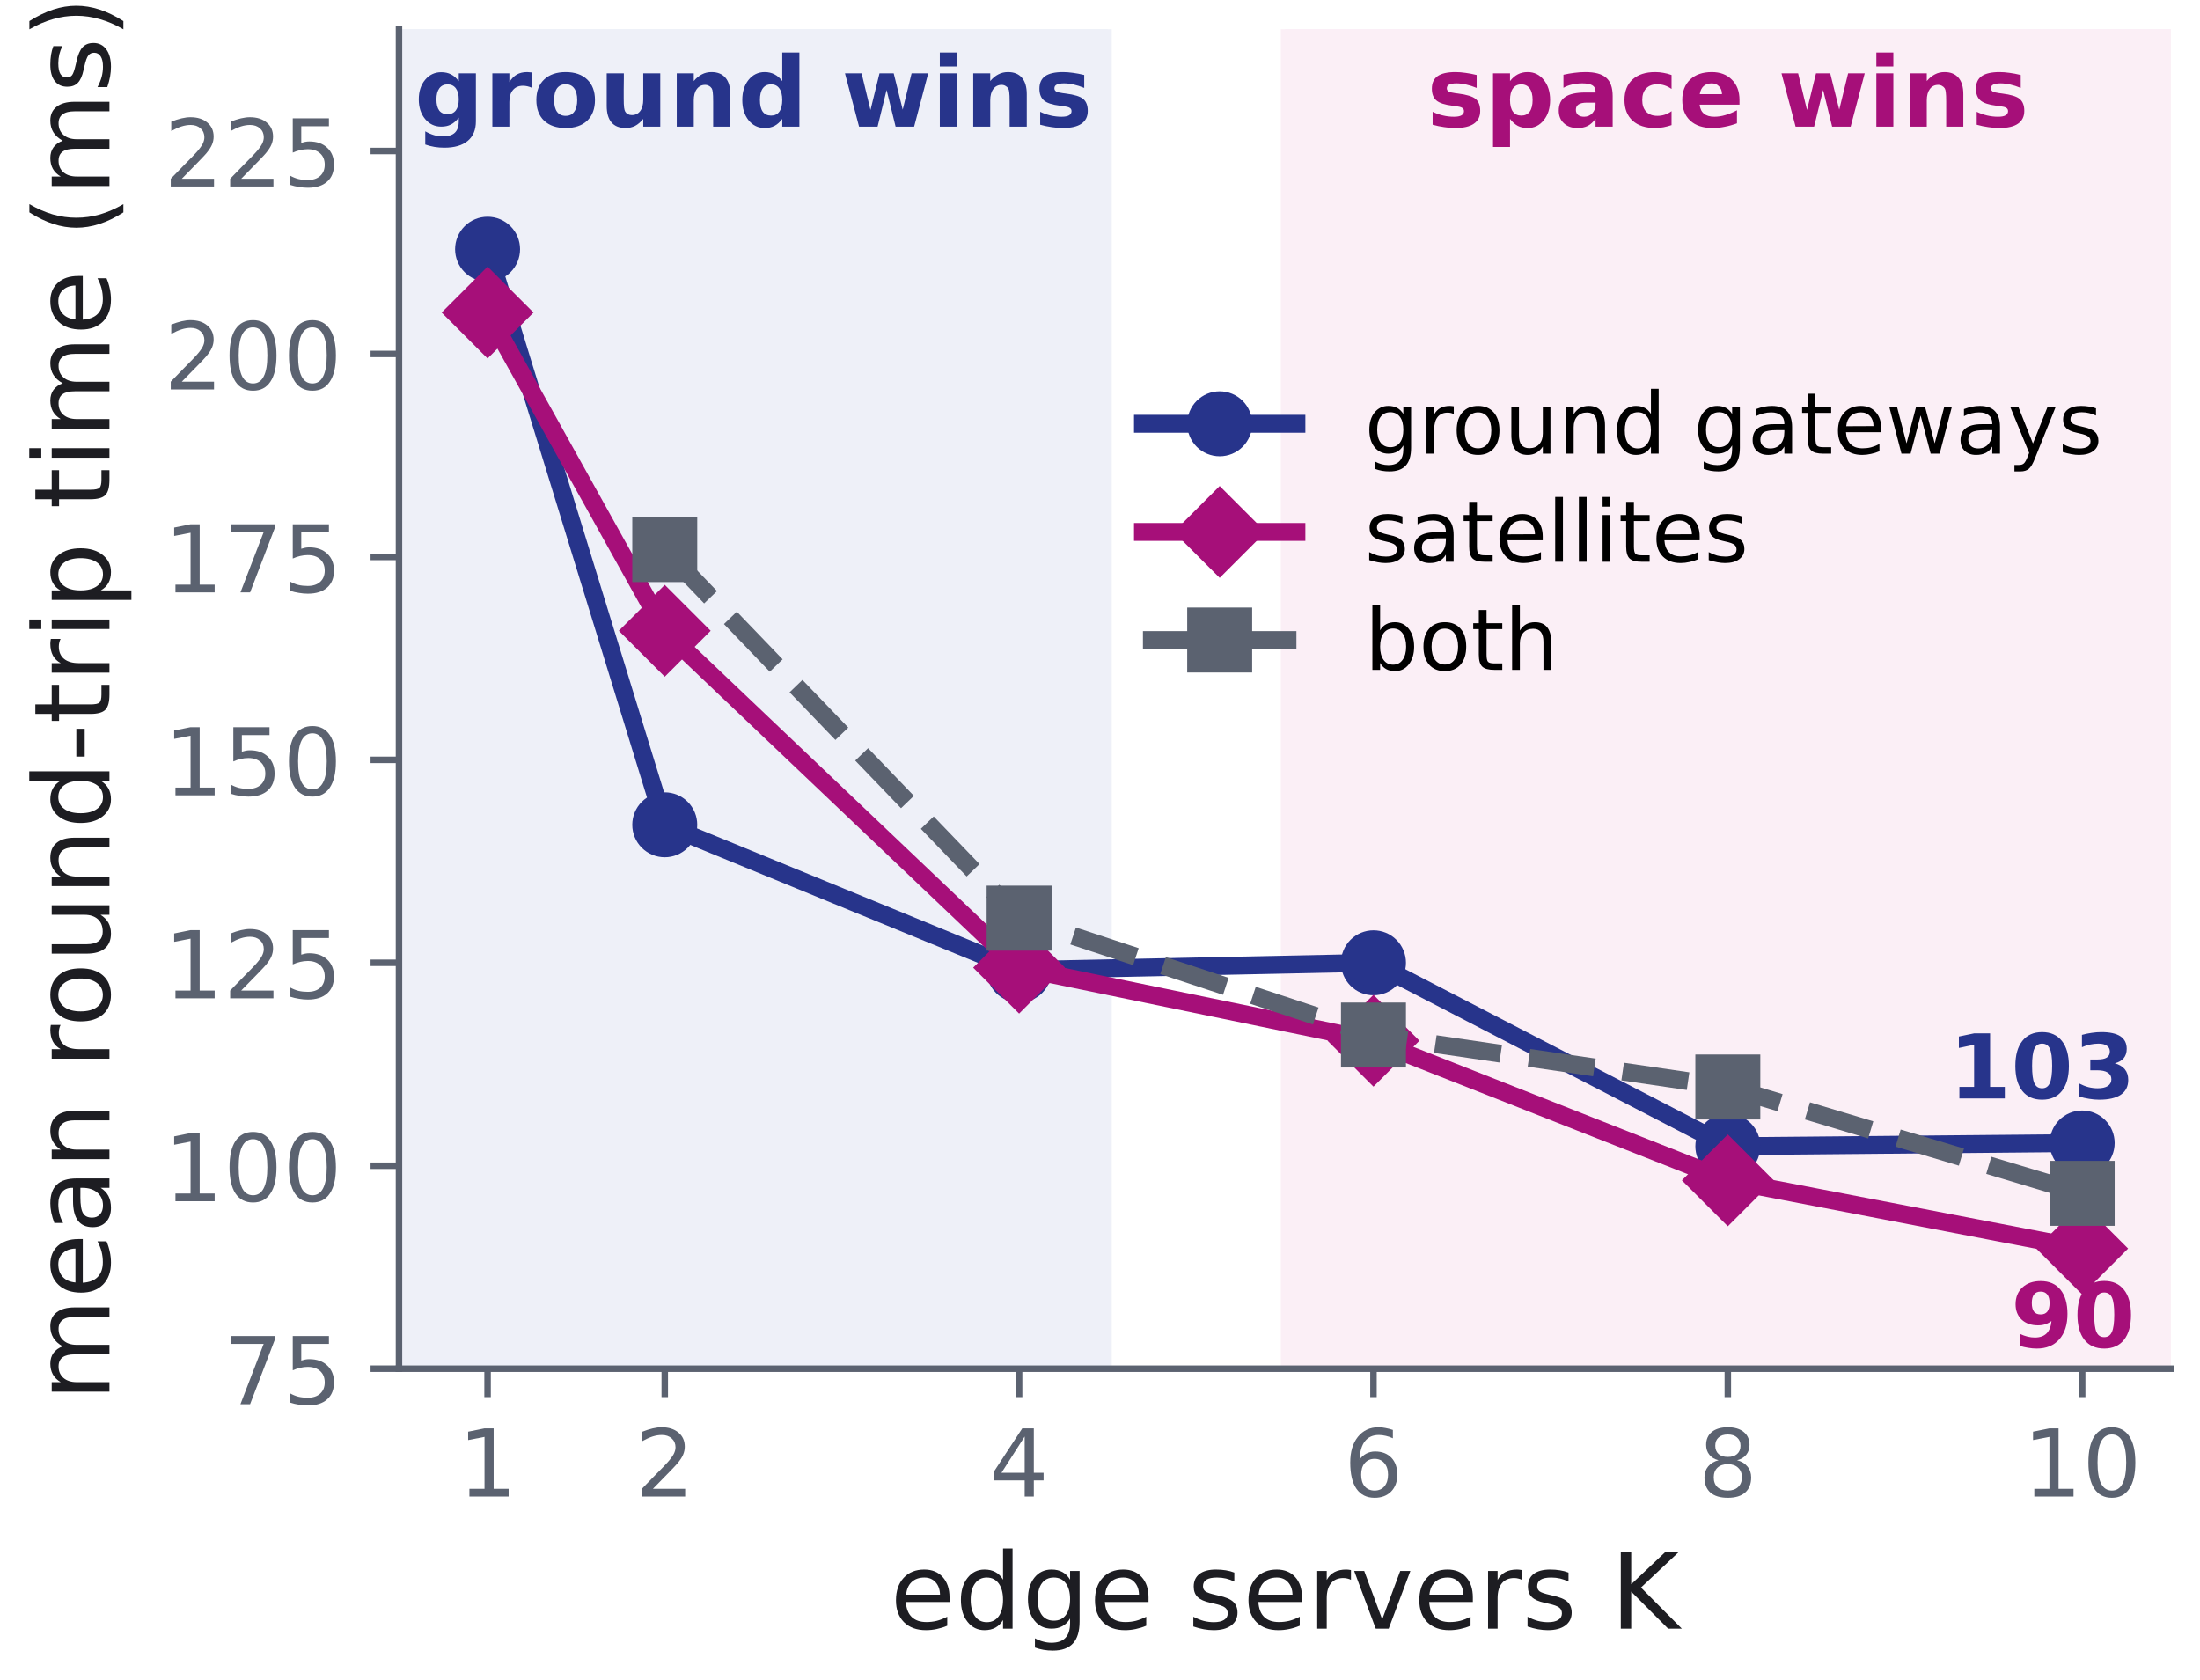
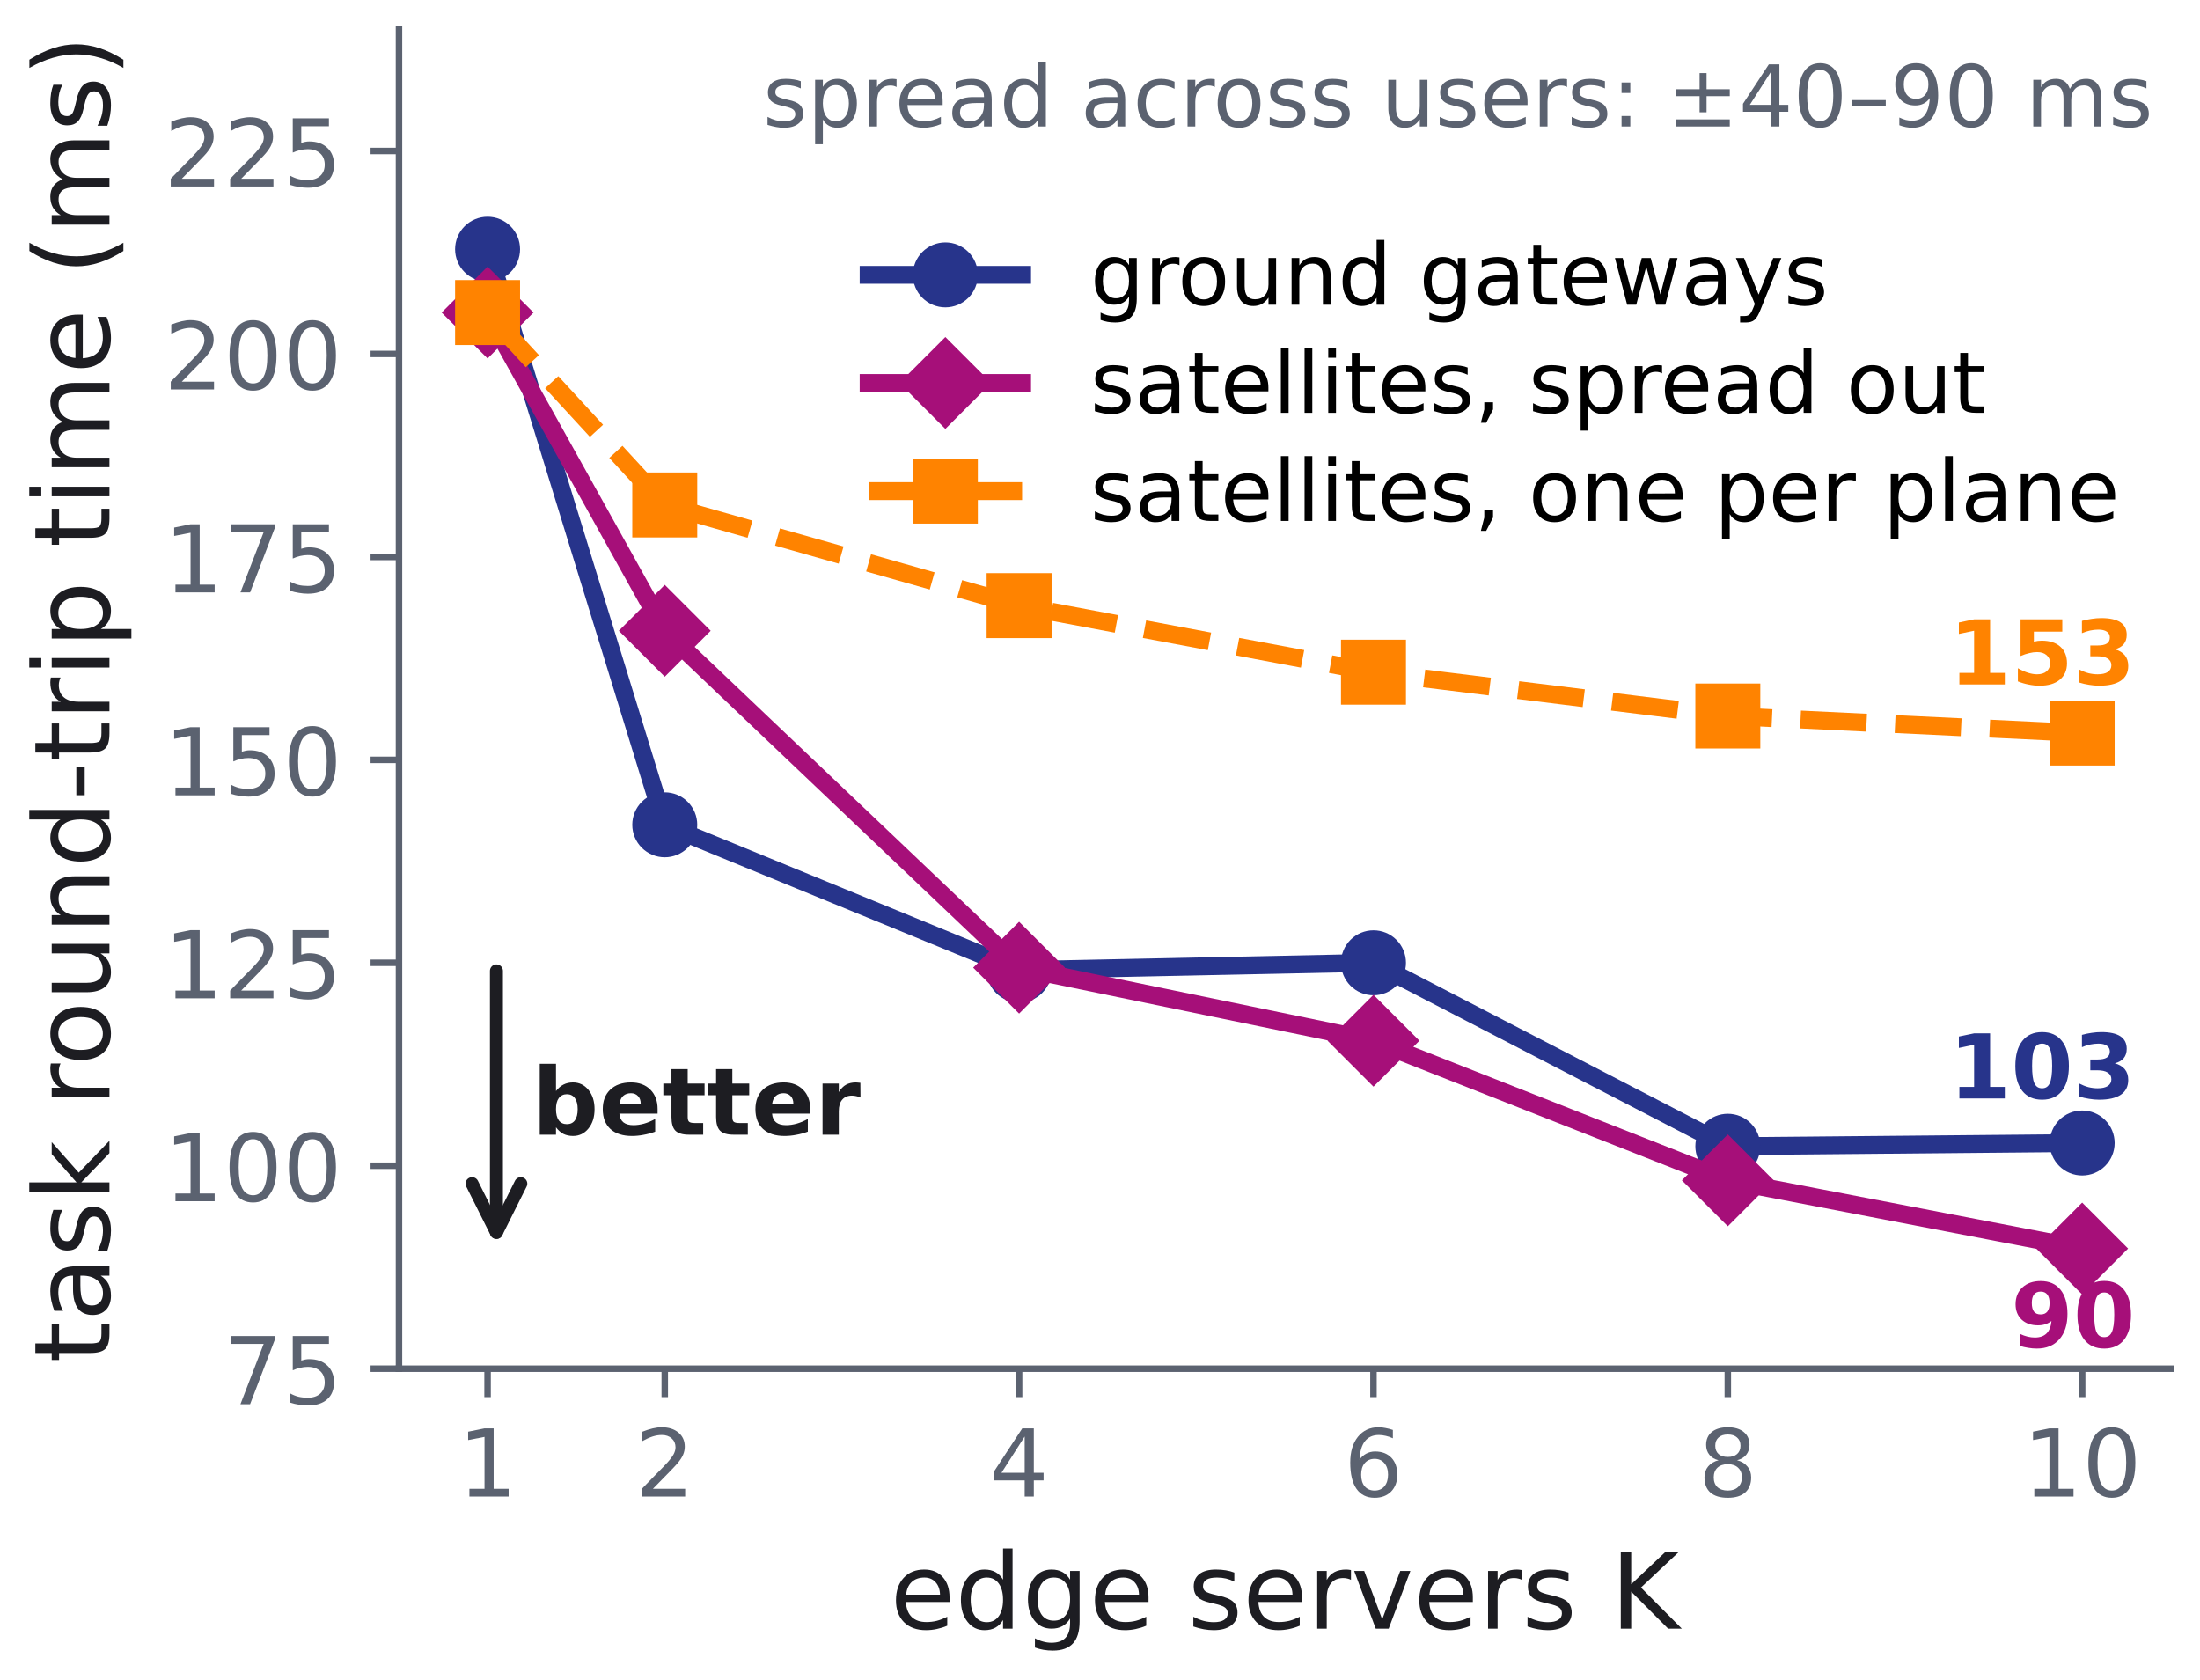
<svg xmlns="http://www.w3.org/2000/svg" xmlns:xlink="http://www.w3.org/1999/xlink" width="270.91pt" height="206.845pt" viewBox="0 0 270.91 206.845" version="1.1">
  <defs>
    <style type="text/css">*{stroke-linejoin: round; stroke-linecap: butt}</style>
  </defs>
  <g id="figure_1">
    <g id="patch_1">
      <path d="M 0 206.845  L 270.91 206.845  L 270.91 0  L 0 0  L 0 206.845  z " style="fill: none" />
    </g>
    <g id="axes_1">
      <g id="patch_2">
        <path d="M 49.132 168.534  L 267.31 168.534  L 267.31 3.6  L 49.132 3.6  L 49.132 168.534  z " style="fill: none" />
      </g>
-       <g id="patch_3">
-         <path d="M 49.132 168.534  L 136.403 168.534  L 136.403 3.6  L 49.132 3.6  z " clip-path="url(#p78c89fe7da)" style="fill: #eef0f8; stroke: #eef0f8; stroke-linejoin: miter" />
-       </g>
-       <g id="patch_4">
-         <path d="M 158.221 168.534  L 267.31 168.534  L 267.31 3.6  L 158.221 3.6  z " clip-path="url(#p78c89fe7da)" style="fill: #fbeff6; stroke: #fbeff6; stroke-linejoin: miter" />
-       </g>
      <g id="matplotlib.axis_1">
        <g id="xtick_1">
          <g id="line2d_1">
            <defs>
-               <path id="mbd8dfb016f" d="M 0 0  L 0 3.5  " style="stroke: #5b6270; stroke-width: 0.8" />
+               <path id="m2bdf6e1740" d="M 0 0  L 0 3.5  " style="stroke: #5b6270; stroke-width: 0.8" />
            </defs>
            <g>
-               <use xlink:href="#mbd8dfb016f" x="60.041" y="168.534" style="fill: #5b6270; stroke: #5b6270; stroke-width: 0.8" />
+               <use xlink:href="#m2bdf6e1740" x="60.041" y="168.534" style="fill: #5b6270; stroke: #5b6270; stroke-width: 0.8" />
            </g>
          </g>
          <g id="text_1">
            <text style="font-size: 11.5px; font-family: 'Inria Sans', 'DejaVu Sans'; text-anchor: middle; fill: #5b6270" x="60.041" y="184.272" transform="rotate(-0 60.04109 184.2722)">1</text>
          </g>
        </g>
        <g id="xtick_2">
          <g id="line2d_2">
            <g>
-               <use xlink:href="#mbd8dfb016f" x="81.859" y="168.534" style="fill: #5b6270; stroke: #5b6270; stroke-width: 0.8" />
+               <use xlink:href="#m2bdf6e1740" x="81.859" y="168.534" style="fill: #5b6270; stroke: #5b6270; stroke-width: 0.8" />
            </g>
          </g>
          <g id="text_2">
            <text style="font-size: 11.5px; font-family: 'Inria Sans', 'DejaVu Sans'; text-anchor: middle; fill: #5b6270" x="81.859" y="184.272" transform="rotate(-0 81.85889 184.2722)">2</text>
          </g>
        </g>
        <g id="xtick_3">
          <g id="line2d_3">
            <g>
-               <use xlink:href="#mbd8dfb016f" x="125.494" y="168.534" style="fill: #5b6270; stroke: #5b6270; stroke-width: 0.8" />
+               <use xlink:href="#m2bdf6e1740" x="125.494" y="168.534" style="fill: #5b6270; stroke: #5b6270; stroke-width: 0.8" />
            </g>
          </g>
          <g id="text_3">
            <text style="font-size: 11.5px; font-family: 'Inria Sans', 'DejaVu Sans'; text-anchor: middle; fill: #5b6270" x="125.494" y="184.272" transform="rotate(-0 125.4945 184.2722)">4</text>
          </g>
        </g>
        <g id="xtick_4">
          <g id="line2d_4">
            <g>
-               <use xlink:href="#mbd8dfb016f" x="169.13" y="168.534" style="fill: #5b6270; stroke: #5b6270; stroke-width: 0.8" />
+               <use xlink:href="#m2bdf6e1740" x="169.13" y="168.534" style="fill: #5b6270; stroke: #5b6270; stroke-width: 0.8" />
            </g>
          </g>
          <g id="text_4">
            <text style="font-size: 11.5px; font-family: 'Inria Sans', 'DejaVu Sans'; text-anchor: middle; fill: #5b6270" x="169.13" y="184.272" transform="rotate(-0 169.1301 184.2722)">6</text>
          </g>
        </g>
        <g id="xtick_5">
          <g id="line2d_5">
            <g>
-               <use xlink:href="#mbd8dfb016f" x="212.766" y="168.534" style="fill: #5b6270; stroke: #5b6270; stroke-width: 0.8" />
+               <use xlink:href="#m2bdf6e1740" x="212.766" y="168.534" style="fill: #5b6270; stroke: #5b6270; stroke-width: 0.8" />
            </g>
          </g>
          <g id="text_5">
            <text style="font-size: 11.5px; font-family: 'Inria Sans', 'DejaVu Sans'; text-anchor: middle; fill: #5b6270" x="212.766" y="184.272" transform="rotate(-0 212.7657 184.2722)">8</text>
          </g>
        </g>
        <g id="xtick_6">
          <g id="line2d_6">
            <g>
-               <use xlink:href="#mbd8dfb016f" x="256.401" y="168.534" style="fill: #5b6270; stroke: #5b6270; stroke-width: 0.8" />
+               <use xlink:href="#m2bdf6e1740" x="256.401" y="168.534" style="fill: #5b6270; stroke: #5b6270; stroke-width: 0.8" />
            </g>
          </g>
          <g id="text_6">
            <text style="font-size: 11.5px; font-family: 'Inria Sans', 'DejaVu Sans'; text-anchor: middle; fill: #5b6270" x="256.401" y="184.272" transform="rotate(-0 256.4013 184.2722)">10</text>
          </g>
        </g>
        <g id="text_7">
          <text style="font-size: 13px; font-family: 'Inria Sans', 'DejaVu Sans'; text-anchor: middle; fill: #1d1d22" x="158.221" y="200.542" transform="rotate(-0 158.2212 200.5418)">edge servers K</text>
        </g>
      </g>
      <g id="matplotlib.axis_2">
        <g id="ytick_1">
          <g id="line2d_7">
            <defs>
-               <path id="m490f2c5ccc" d="M 0 0  L -3.5 0  " style="stroke: #5b6270; stroke-width: 0.8" />
+               <path id="m588bd18f2b" d="M 0 0  L -3.5 0  " style="stroke: #5b6270; stroke-width: 0.8" />
            </defs>
            <g>
-               <use xlink:href="#m490f2c5ccc" x="49.132" y="168.534" style="fill: #5b6270; stroke: #5b6270; stroke-width: 0.8" />
+               <use xlink:href="#m588bd18f2b" x="49.132" y="168.534" style="fill: #5b6270; stroke: #5b6270; stroke-width: 0.8" />
            </g>
          </g>
          <g id="text_8">
            <text style="font-size: 11.5px; font-family: 'Inria Sans', 'DejaVu Sans'; text-anchor: end; fill: #5b6270" x="42.132" y="172.903" transform="rotate(-0 42.13219 172.9031)">75</text>
          </g>
        </g>
        <g id="ytick_2">
          <g id="line2d_8">
            <g>
-               <use xlink:href="#m490f2c5ccc" x="49.132" y="143.544" style="fill: #5b6270; stroke: #5b6270; stroke-width: 0.8" />
+               <use xlink:href="#m588bd18f2b" x="49.132" y="143.544" style="fill: #5b6270; stroke: #5b6270; stroke-width: 0.8" />
            </g>
          </g>
          <g id="text_9">
            <text style="font-size: 11.5px; font-family: 'Inria Sans', 'DejaVu Sans'; text-anchor: end; fill: #5b6270" x="42.132" y="147.913" transform="rotate(-0 42.13219 147.9131)">100</text>
          </g>
        </g>
        <g id="ytick_3">
          <g id="line2d_9">
            <g>
-               <use xlink:href="#m490f2c5ccc" x="49.132" y="118.554" style="fill: #5b6270; stroke: #5b6270; stroke-width: 0.8" />
+               <use xlink:href="#m588bd18f2b" x="49.132" y="118.554" style="fill: #5b6270; stroke: #5b6270; stroke-width: 0.8" />
            </g>
          </g>
          <g id="text_10">
            <text style="font-size: 11.5px; font-family: 'Inria Sans', 'DejaVu Sans'; text-anchor: end; fill: #5b6270" x="42.132" y="122.923" transform="rotate(-0 42.13219 122.9231)">125</text>
          </g>
        </g>
        <g id="ytick_4">
          <g id="line2d_10">
            <g>
-               <use xlink:href="#m490f2c5ccc" x="49.132" y="93.564" style="fill: #5b6270; stroke: #5b6270; stroke-width: 0.8" />
+               <use xlink:href="#m588bd18f2b" x="49.132" y="93.564" style="fill: #5b6270; stroke: #5b6270; stroke-width: 0.8" />
            </g>
          </g>
          <g id="text_11">
            <text style="font-size: 11.5px; font-family: 'Inria Sans', 'DejaVu Sans'; text-anchor: end; fill: #5b6270" x="42.132" y="97.933" transform="rotate(-0 42.13219 97.9331)">150</text>
          </g>
        </g>
        <g id="ytick_5">
          <g id="line2d_11">
            <g>
-               <use xlink:href="#m490f2c5ccc" x="49.132" y="68.574" style="fill: #5b6270; stroke: #5b6270; stroke-width: 0.8" />
+               <use xlink:href="#m588bd18f2b" x="49.132" y="68.574" style="fill: #5b6270; stroke: #5b6270; stroke-width: 0.8" />
            </g>
          </g>
          <g id="text_12">
            <text style="font-size: 11.5px; font-family: 'Inria Sans', 'DejaVu Sans'; text-anchor: end; fill: #5b6270" x="42.132" y="72.943" transform="rotate(-0 42.13219 72.9431)">175</text>
          </g>
        </g>
        <g id="ytick_6">
          <g id="line2d_12">
            <g>
-               <use xlink:href="#m490f2c5ccc" x="49.132" y="43.584" style="fill: #5b6270; stroke: #5b6270; stroke-width: 0.8" />
+               <use xlink:href="#m588bd18f2b" x="49.132" y="43.584" style="fill: #5b6270; stroke: #5b6270; stroke-width: 0.8" />
            </g>
          </g>
          <g id="text_13">
            <text style="font-size: 11.5px; font-family: 'Inria Sans', 'DejaVu Sans'; text-anchor: end; fill: #5b6270" x="42.132" y="47.953" transform="rotate(-0 42.13219 47.9531)">200</text>
          </g>
        </g>
        <g id="ytick_7">
          <g id="line2d_13">
            <g>
-               <use xlink:href="#m490f2c5ccc" x="49.132" y="18.594" style="fill: #5b6270; stroke: #5b6270; stroke-width: 0.8" />
+               <use xlink:href="#m588bd18f2b" x="49.132" y="18.594" style="fill: #5b6270; stroke: #5b6270; stroke-width: 0.8" />
            </g>
          </g>
          <g id="text_14">
            <text style="font-size: 11.5px; font-family: 'Inria Sans', 'DejaVu Sans'; text-anchor: end; fill: #5b6270" x="42.132" y="22.963" transform="rotate(-0 42.13219 22.9631)">225</text>
          </g>
        </g>
        <g id="text_15">
-           <text style="font-size: 13px; font-family: 'Inria Sans', 'DejaVu Sans'; text-anchor: middle; fill: #1d1d22" x="13.478" y="86.067" transform="rotate(-90 13.47797 86.067)">mean round-trip time (ms)</text>
-         </g>
+           <text style="font-size: 13px; font-family: 'Inria Sans', 'DejaVu Sans'; text-anchor: middle; fill: #1d1d22" x="13.478" y="86.067" transform="rotate(-90 13.47797 86.067)">task round-trip time (ms)</text>
+         </g>
+       </g>
+       <g id="patch_3">
+         <path d="M 49.132 168.534  L 49.132 3.6  " style="fill: none; stroke: #5b6270; stroke-width: 0.8; stroke-linejoin: miter; stroke-linecap: square" />
+       </g>
+       <g id="patch_4">
+         <path d="M 49.132 168.534  L 267.31 168.534  " style="fill: none; stroke: #5b6270; stroke-width: 0.8; stroke-linejoin: miter; stroke-linecap: square" />
+       </g>
+       <g id="line2d_14">
+         <path d="M 60.041 30.689  L 81.859 101.561  L 125.494 119.454  L 169.13 118.554  L 212.766 141.145  L 256.401 140.745  " clip-path="url(#pa8fe1dceaa)" style="fill: none; stroke: #27348b; stroke-width: 2.2; stroke-linecap: square" />
+         <defs>
+           <path id="m43dd8e10b5" d="M 0 3.5  C 0.928 3.5 1.819 3.131 2.475 2.475  C 3.131 1.819 3.5 0.928 3.5 0  C 3.5 -0.928 3.131 -1.819 2.475 -2.475  C 1.819 -3.131 0.928 -3.5 0 -3.5  C -0.928 -3.5 -1.819 -3.131 -2.475 -2.475  C -3.131 -1.819 -3.5 -0.928 -3.5 0  C -3.5 0.928 -3.131 1.819 -2.475 2.475  C -1.819 3.131 -0.928 3.5 0 3.5  z " style="stroke: #27348b" />
+         </defs>
+         <g clip-path="url(#pa8fe1dceaa)">
+           <use xlink:href="#m43dd8e10b5" x="60.041" y="30.689" style="fill: #27348b; stroke: #27348b" />
+           <use xlink:href="#m43dd8e10b5" x="81.859" y="101.561" style="fill: #27348b; stroke: #27348b" />
+           <use xlink:href="#m43dd8e10b5" x="125.494" y="119.454" style="fill: #27348b; stroke: #27348b" />
+           <use xlink:href="#m43dd8e10b5" x="169.13" y="118.554" style="fill: #27348b; stroke: #27348b" />
+           <use xlink:href="#m43dd8e10b5" x="212.766" y="141.145" style="fill: #27348b; stroke: #27348b" />
+           <use xlink:href="#m43dd8e10b5" x="256.401" y="140.745" style="fill: #27348b; stroke: #27348b" />
+         </g>
+       </g>
+       <g id="line2d_15">
+         <path d="M 60.041 38.486  L 81.859 77.67  L 125.494 119.154  L 169.13 128.15  L 212.766 145.343  L 256.401 153.74  " clip-path="url(#pa8fe1dceaa)" style="fill: none; stroke: #a60f79; stroke-width: 2.2; stroke-linecap: square" />
+         <defs>
+           <path id="m59065fa19e" d="M -0 4.95  L 4.95 0  L 0 -4.95  L -4.95 -0  z " style="stroke: #a60f79; stroke-linejoin: miter" />
+         </defs>
+         <g clip-path="url(#pa8fe1dceaa)">
+           <use xlink:href="#m59065fa19e" x="60.041" y="38.486" style="fill: #a60f79; stroke: #a60f79; stroke-linejoin: miter" />
+           <use xlink:href="#m59065fa19e" x="81.859" y="77.67" style="fill: #a60f79; stroke: #a60f79; stroke-linejoin: miter" />
+           <use xlink:href="#m59065fa19e" x="125.494" y="119.154" style="fill: #a60f79; stroke: #a60f79; stroke-linejoin: miter" />
+           <use xlink:href="#m59065fa19e" x="169.13" y="128.15" style="fill: #a60f79; stroke: #a60f79; stroke-linejoin: miter" />
+           <use xlink:href="#m59065fa19e" x="212.766" y="145.343" style="fill: #a60f79; stroke: #a60f79; stroke-linejoin: miter" />
+           <use xlink:href="#m59065fa19e" x="256.401" y="153.74" style="fill: #a60f79; stroke: #a60f79; stroke-linejoin: miter" />
+         </g>
+       </g>
+       <g id="line2d_16">
+         <path d="M 60.041 38.486  L 81.859 62.177  L 125.494 74.572  L 169.13 82.768  L 212.766 88.166  L 256.401 90.265  " clip-path="url(#pa8fe1dceaa)" style="fill: none; stroke-dasharray: 8.14,3.52; stroke-dashoffset: 0; stroke: #ff8300; stroke-width: 2.2" />
+         <defs>
+           <path id="m22678c5f7d" d="M -3.5 3.5  L 3.5 3.5  L 3.5 -3.5  L -3.5 -3.5  z " style="stroke: #ff8300; stroke-linejoin: miter" />
+         </defs>
+         <g clip-path="url(#pa8fe1dceaa)">
+           <use xlink:href="#m22678c5f7d" x="60.041" y="38.486" style="fill: #ff8300; stroke: #ff8300; stroke-linejoin: miter" />
+           <use xlink:href="#m22678c5f7d" x="81.859" y="62.177" style="fill: #ff8300; stroke: #ff8300; stroke-linejoin: miter" />
+           <use xlink:href="#m22678c5f7d" x="125.494" y="74.572" style="fill: #ff8300; stroke: #ff8300; stroke-linejoin: miter" />
+           <use xlink:href="#m22678c5f7d" x="169.13" y="82.768" style="fill: #ff8300; stroke: #ff8300; stroke-linejoin: miter" />
+           <use xlink:href="#m22678c5f7d" x="212.766" y="88.166" style="fill: #ff8300; stroke: #ff8300; stroke-linejoin: miter" />
+           <use xlink:href="#m22678c5f7d" x="256.401" y="90.265" style="fill: #ff8300; stroke: #ff8300; stroke-linejoin: miter" />
+         </g>
+       </g>
+       <g id="text_16">
+         <text style="font-weight: 700; font-size: 11px; font-family: 'Inria Sans', 'DejaVu Sans'; text-anchor: end; fill: #a60f79" x="262.947" y="165.897" transform="rotate(-0 262.9466 165.8967)">90</text>
+       </g>
+       <g id="text_17">
+         <text style="font-weight: 700; font-size: 11px; font-family: 'Inria Sans', 'DejaVu Sans'; text-anchor: end; fill: #27348b" x="262.947" y="135.259" transform="rotate(-0 262.9466 135.2587)">103</text>
+       </g>
+       <g id="text_18">
+         <text style="font-weight: 700; font-size: 11px; font-family: 'Inria Sans', 'DejaVu Sans'; text-anchor: end; fill: #ff8300" x="262.947" y="84.279" transform="rotate(-0 262.9466 84.27914)">153</text>
+       </g>
+       <g id="text_19">
+         <text style="font-size: 10.5px; font-family: 'Inria Sans', 'DejaVu Sans'; text-anchor: end; fill: #5b6270" x="265.128" y="15.577" transform="rotate(-0 265.1284 15.57676)">spread across users: ±40–90 ms</text>
      </g>
      <g id="patch_5">
-         <path d="M 49.132 168.534  L 49.132 3.6  " style="fill: none; stroke: #5b6270; stroke-width: 0.8; stroke-linejoin: miter; stroke-linecap: square" />
-       </g>
-       <g id="patch_6">
-         <path d="M 49.132 168.534  L 267.31 168.534  " style="fill: none; stroke: #5b6270; stroke-width: 0.8; stroke-linejoin: miter; stroke-linecap: square" />
-       </g>
-       <g id="line2d_14">
-         <path d="M 60.041 30.689  L 81.859 101.561  L 125.494 119.454  L 169.13 118.554  L 212.766 141.145  L 256.401 140.745  " clip-path="url(#p78c89fe7da)" style="fill: none; stroke: #27348b; stroke-width: 2.2; stroke-linecap: square" />
-         <defs>
-           <path id="ma2b3aa94cb" d="M 0 3.5  C 0.928 3.5 1.819 3.131 2.475 2.475  C 3.131 1.819 3.5 0.928 3.5 0  C 3.5 -0.928 3.131 -1.819 2.475 -2.475  C 1.819 -3.131 0.928 -3.5 0 -3.5  C -0.928 -3.5 -1.819 -3.131 -2.475 -2.475  C -3.131 -1.819 -3.5 -0.928 -3.5 0  C -3.5 0.928 -3.131 1.819 -2.475 2.475  C -1.819 3.131 -0.928 3.5 0 3.5  z " style="stroke: #27348b" />
-         </defs>
-         <g clip-path="url(#p78c89fe7da)">
-           <use xlink:href="#ma2b3aa94cb" x="60.041" y="30.689" style="fill: #27348b; stroke: #27348b" />
-           <use xlink:href="#ma2b3aa94cb" x="81.859" y="101.561" style="fill: #27348b; stroke: #27348b" />
-           <use xlink:href="#ma2b3aa94cb" x="125.494" y="119.454" style="fill: #27348b; stroke: #27348b" />
-           <use xlink:href="#ma2b3aa94cb" x="169.13" y="118.554" style="fill: #27348b; stroke: #27348b" />
-           <use xlink:href="#ma2b3aa94cb" x="212.766" y="141.145" style="fill: #27348b; stroke: #27348b" />
-           <use xlink:href="#ma2b3aa94cb" x="256.401" y="140.745" style="fill: #27348b; stroke: #27348b" />
-         </g>
-       </g>
-       <g id="line2d_15">
-         <path d="M 60.041 38.486  L 81.859 77.67  L 125.494 119.154  L 169.13 128.15  L 212.766 145.343  L 256.401 153.74  " clip-path="url(#p78c89fe7da)" style="fill: none; stroke: #a60f79; stroke-width: 2.2; stroke-linecap: square" />
-         <defs>
-           <path id="m07ccbb15c5" d="M -0 4.95  L 4.95 0  L 0 -4.95  L -4.95 -0  z " style="stroke: #a60f79; stroke-linejoin: miter" />
-         </defs>
-         <g clip-path="url(#p78c89fe7da)">
-           <use xlink:href="#m07ccbb15c5" x="60.041" y="38.486" style="fill: #a60f79; stroke: #a60f79; stroke-linejoin: miter" />
-           <use xlink:href="#m07ccbb15c5" x="81.859" y="77.67" style="fill: #a60f79; stroke: #a60f79; stroke-linejoin: miter" />
-           <use xlink:href="#m07ccbb15c5" x="125.494" y="119.154" style="fill: #a60f79; stroke: #a60f79; stroke-linejoin: miter" />
-           <use xlink:href="#m07ccbb15c5" x="169.13" y="128.15" style="fill: #a60f79; stroke: #a60f79; stroke-linejoin: miter" />
-           <use xlink:href="#m07ccbb15c5" x="212.766" y="145.343" style="fill: #a60f79; stroke: #a60f79; stroke-linejoin: miter" />
-           <use xlink:href="#m07ccbb15c5" x="256.401" y="153.74" style="fill: #a60f79; stroke: #a60f79; stroke-linejoin: miter" />
-         </g>
-       </g>
-       <g id="line2d_16">
-         <path d="M 81.859 67.674  L 125.494 113.056  L 169.13 127.45  L 212.766 133.848  L 256.401 146.943  " clip-path="url(#p78c89fe7da)" style="fill: none; stroke-dasharray: 8.14,3.52; stroke-dashoffset: 0; stroke: #5b6270; stroke-width: 2.2" />
-         <defs>
-           <path id="mf7dd1115a2" d="M -3.5 3.5  L 3.5 3.5  L 3.5 -3.5  L -3.5 -3.5  z " style="stroke: #5b6270; stroke-linejoin: miter" />
-         </defs>
-         <g clip-path="url(#p78c89fe7da)">
-           <use xlink:href="#mf7dd1115a2" x="81.859" y="67.674" style="fill: #5b6270; stroke: #5b6270; stroke-linejoin: miter" />
-           <use xlink:href="#mf7dd1115a2" x="125.494" y="113.056" style="fill: #5b6270; stroke: #5b6270; stroke-linejoin: miter" />
-           <use xlink:href="#mf7dd1115a2" x="169.13" y="127.45" style="fill: #5b6270; stroke: #5b6270; stroke-linejoin: miter" />
-           <use xlink:href="#mf7dd1115a2" x="212.766" y="133.848" style="fill: #5b6270; stroke: #5b6270; stroke-linejoin: miter" />
-           <use xlink:href="#mf7dd1115a2" x="256.401" y="146.943" style="fill: #5b6270; stroke: #5b6270; stroke-linejoin: miter" />
-         </g>
-       </g>
-       <g id="text_16">
-         <text style="font-weight: 700; font-size: 12px; font-family: 'Inria Sans', 'DejaVu Sans'; text-anchor: middle; fill: #27348b" x="92.768" y="15.595" transform="rotate(-0 92.76779 15.5952)">ground wins</text>
-       </g>
-       <g id="text_17">
-         <text style="font-weight: 700; font-size: 12px; font-family: 'Inria Sans', 'DejaVu Sans'; text-anchor: middle; fill: #a60f79" x="212.766" y="15.595" transform="rotate(-0 212.7657 15.5952)">space wins</text>
-       </g>
-       <g id="text_18">
-         <text style="font-weight: 700; font-size: 11px; font-family: 'Inria Sans', 'DejaVu Sans'; text-anchor: end; fill: #a60f79" x="262.947" y="165.897" transform="rotate(-0 262.9466 165.8967)">90</text>
-       </g>
-       <g id="text_19">
-         <text style="font-weight: 700; font-size: 11px; font-family: 'Inria Sans', 'DejaVu Sans'; text-anchor: end; fill: #27348b" x="262.947" y="135.259" transform="rotate(-0 262.9466 135.2587)">103</text>
+         <path d="M 61.132 119.553  Q 61.132 136.547 61.132 151.752  " style="fill: none; stroke: #1d1d22; stroke-width: 1.6; stroke-linecap: round" />
+         <path d="M 64.132 145.752  L 61.132 151.752  L 58.132 145.752  " style="fill: none; stroke: #1d1d22; stroke-width: 1.6; stroke-linecap: round" />
+       </g>
+       <g id="text_20">
+         <text style="font-weight: 700; font-size: 11.5px; font-family: 'Inria Sans', 'DejaVu Sans'; text-anchor: start; fill: #1d1d22" x="65.496" y="139.72" transform="rotate(-0 65.49554 139.7201)">better</text>
      </g>
      <g id="legend_1">
        <g id="line2d_17">
-           <path d="M 140.743 52.185  L 150.193 52.185  L 159.643 52.185  " style="fill: none; stroke: #27348b; stroke-width: 2.2; stroke-linecap: square" />
+           <path d="M 106.962 33.847  L 116.412 33.847  L 125.862 33.847  " style="fill: none; stroke: #27348b; stroke-width: 2.2; stroke-linecap: square" />
          <g>
-             <use xlink:href="#ma2b3aa94cb" x="150.193" y="52.185" style="fill: #27348b; stroke: #27348b" />
-           </g>
-         </g>
-         <g id="text_20">
-           <text style="font-size: 10.5px; font-family: 'Inria Sans', 'DejaVu Sans'; text-anchor: start" x="168.043" y="55.86" transform="rotate(-0 168.0425 55.86023)">ground gateways</text>
+             <use xlink:href="#m43dd8e10b5" x="116.412" y="33.847" style="fill: #27348b; stroke: #27348b" />
+           </g>
+         </g>
+         <g id="text_21">
+           <text style="font-size: 10.5px; font-family: 'Inria Sans', 'DejaVu Sans'; text-anchor: start" x="134.262" y="37.522" transform="rotate(-0 134.2621 37.52176)">ground gateways</text>
        </g>
        <g id="line2d_18">
-           <path d="M 140.743 65.497  L 150.193 65.497  L 159.643 65.497  " style="fill: none; stroke: #a60f79; stroke-width: 2.2; stroke-linecap: square" />
+           <path d="M 106.962 47.159  L 116.412 47.159  L 125.862 47.159  " style="fill: none; stroke: #a60f79; stroke-width: 2.2; stroke-linecap: square" />
          <g>
-             <use xlink:href="#m07ccbb15c5" x="150.193" y="65.497" style="fill: #a60f79; stroke: #a60f79; stroke-linejoin: miter" />
-           </g>
-         </g>
-         <g id="text_21">
-           <text style="font-size: 10.5px; font-family: 'Inria Sans', 'DejaVu Sans'; text-anchor: start" x="168.043" y="69.172" transform="rotate(-0 168.0425 69.17226)">satellites</text>
+             <use xlink:href="#m59065fa19e" x="116.412" y="47.159" style="fill: #a60f79; stroke: #a60f79; stroke-linejoin: miter" />
+           </g>
+         </g>
+         <g id="text_22">
+           <text style="font-size: 10.5px; font-family: 'Inria Sans', 'DejaVu Sans'; text-anchor: start" x="134.262" y="50.834" transform="rotate(-0 134.2621 50.83379)">satellites, spread out</text>
        </g>
        <g id="line2d_19">
-           <path d="M 140.743 78.809  L 150.193 78.809  L 159.643 78.809  " style="fill: none; stroke-dasharray: 8.14,3.52; stroke-dashoffset: 0; stroke: #5b6270; stroke-width: 2.2" />
+           <path d="M 106.962 60.471  L 116.412 60.471  L 125.862 60.471  " style="fill: none; stroke-dasharray: 8.14,3.52; stroke-dashoffset: 0; stroke: #ff8300; stroke-width: 2.2" />
          <g>
-             <use xlink:href="#mf7dd1115a2" x="150.193" y="78.809" style="fill: #5b6270; stroke: #5b6270; stroke-linejoin: miter" />
-           </g>
-         </g>
-         <g id="text_22">
-           <text style="font-size: 10.5px; font-family: 'Inria Sans', 'DejaVu Sans'; text-anchor: start" x="168.043" y="82.484" transform="rotate(-0 168.0425 82.4843)">both</text>
+             <use xlink:href="#m22678c5f7d" x="116.412" y="60.471" style="fill: #ff8300; stroke: #ff8300; stroke-linejoin: miter" />
+           </g>
+         </g>
+         <g id="text_23">
+           <text style="font-size: 10.5px; font-family: 'Inria Sans', 'DejaVu Sans'; text-anchor: start" x="134.262" y="64.146" transform="rotate(-0 134.2621 64.14582)">satellites, one per plane</text>
        </g>
      </g>
    </g>
  </g>
  <defs>
-     <clipPath id="p78c89fe7da">
+     <clipPath id="pa8fe1dceaa">
      <rect x="49.132" y="3.6" width="218.178" height="164.934" />
    </clipPath>
  </defs>
</svg>
